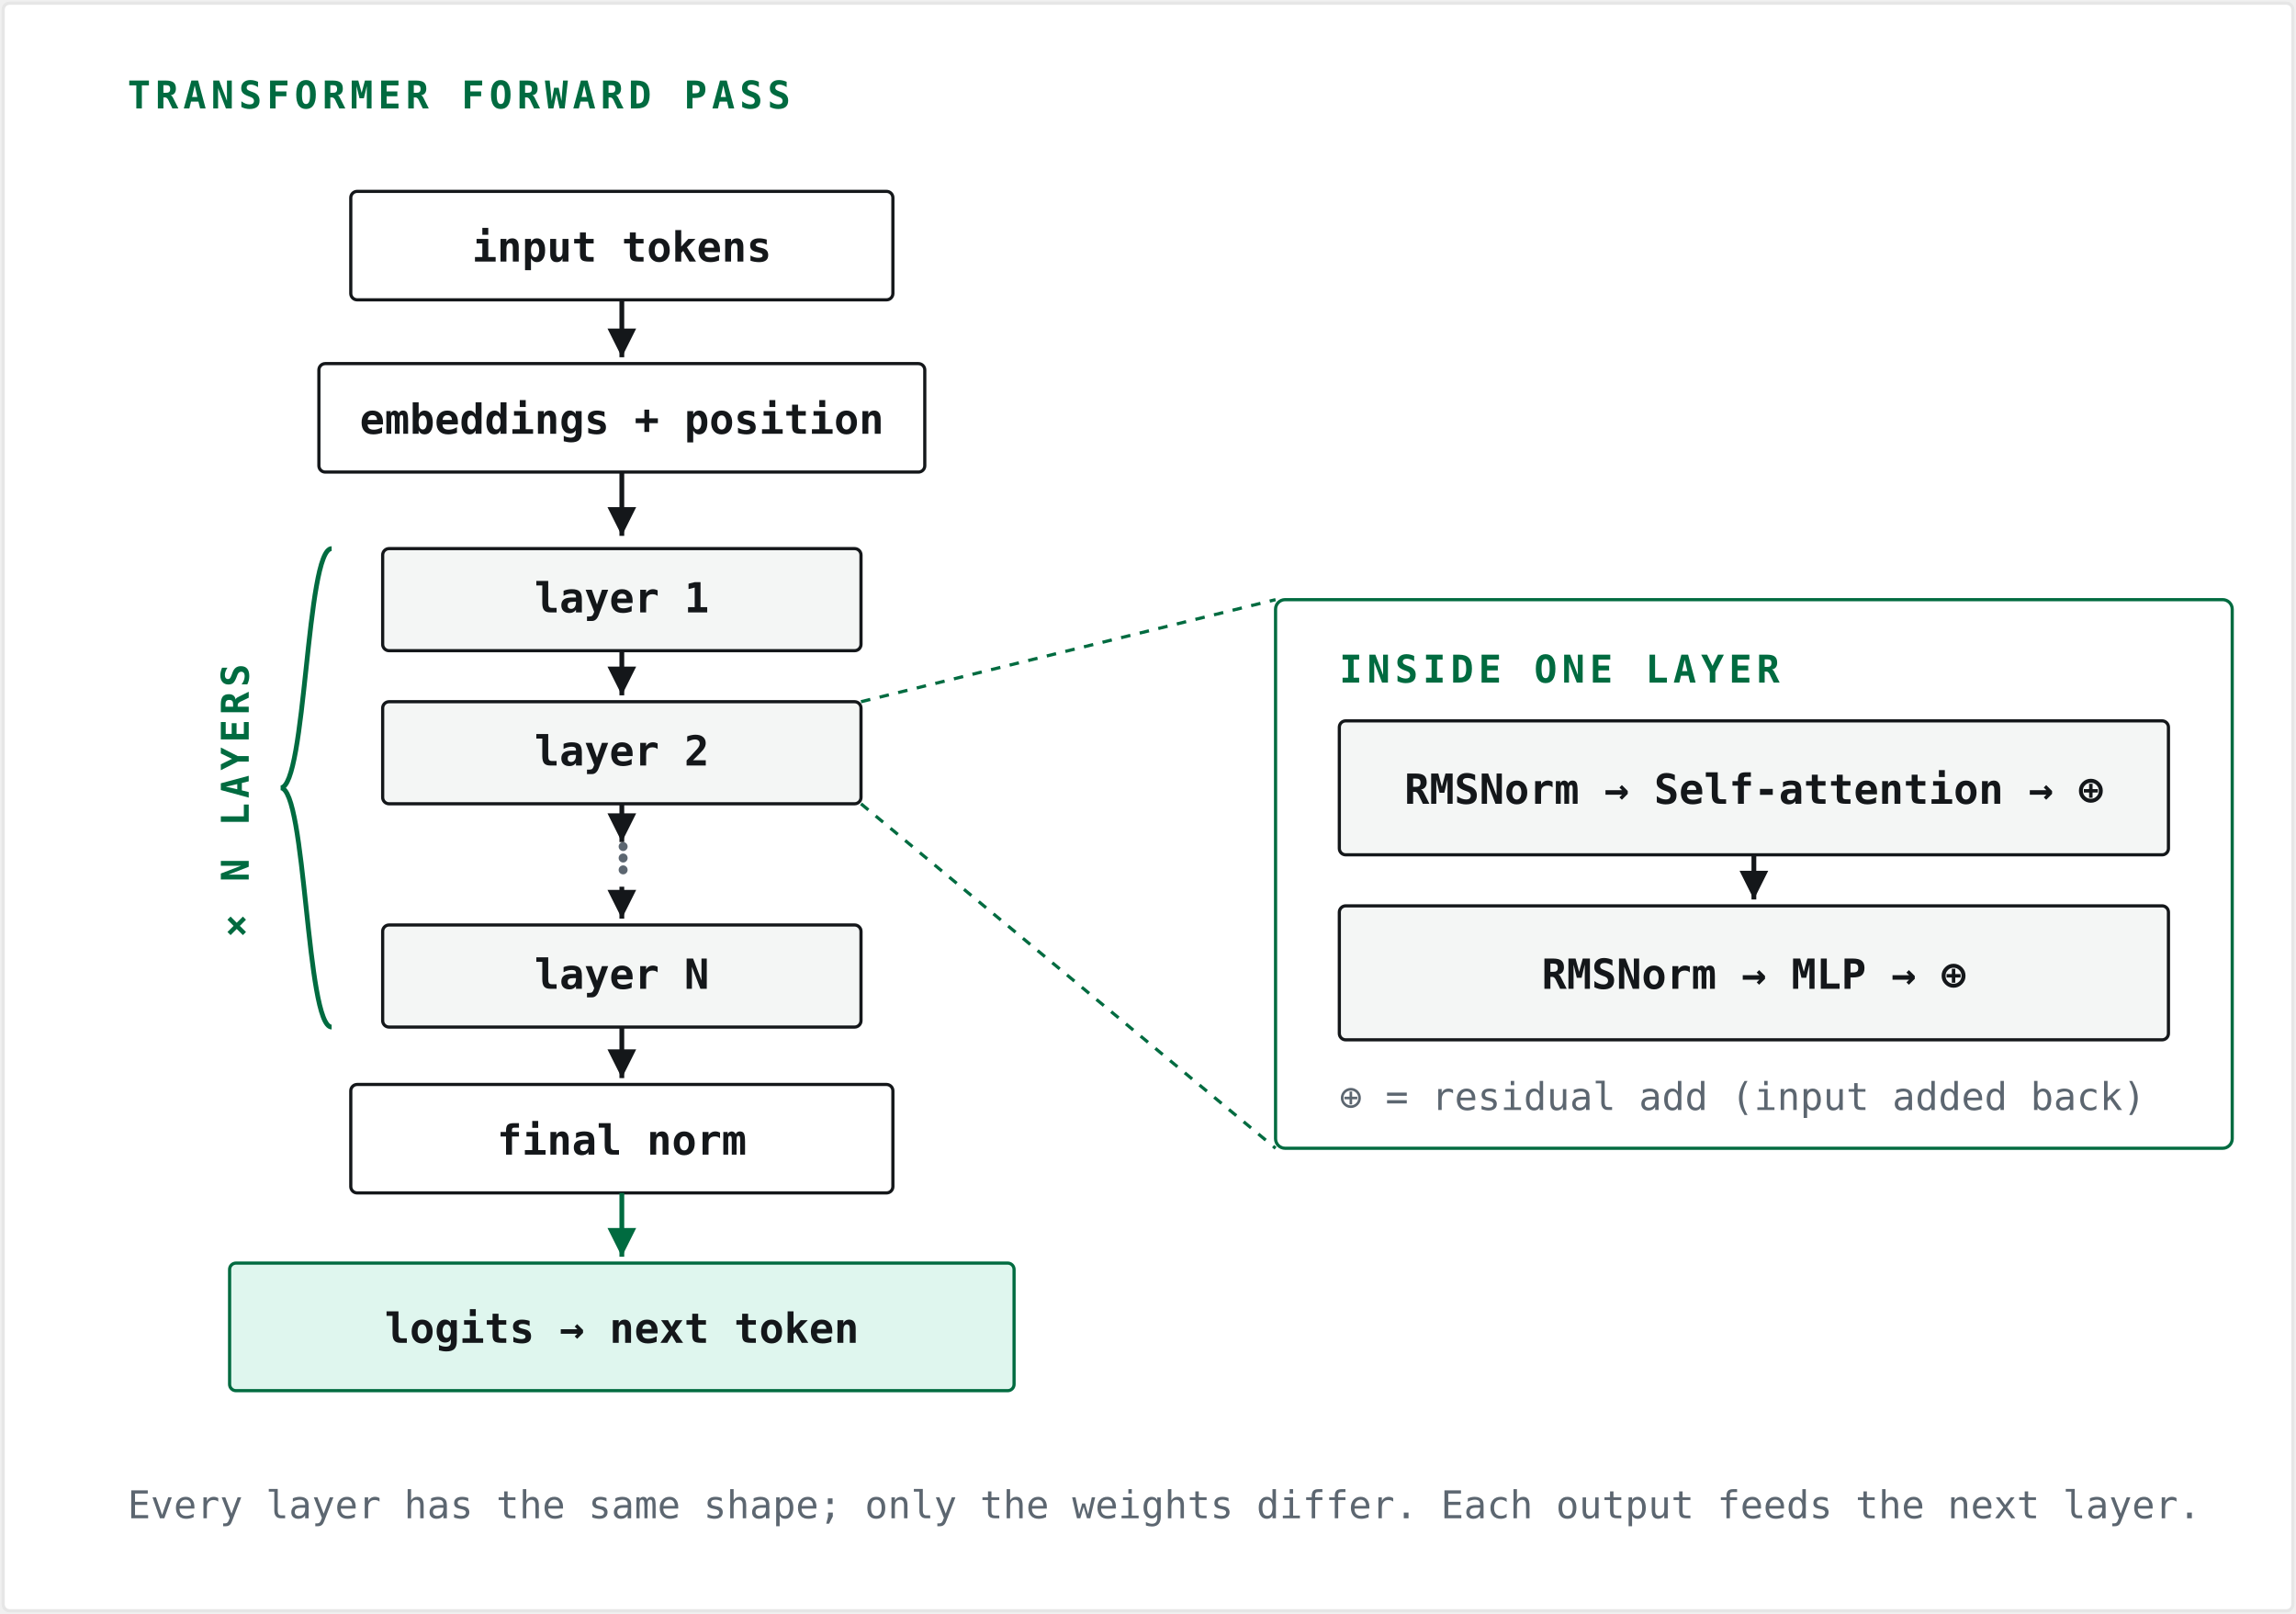
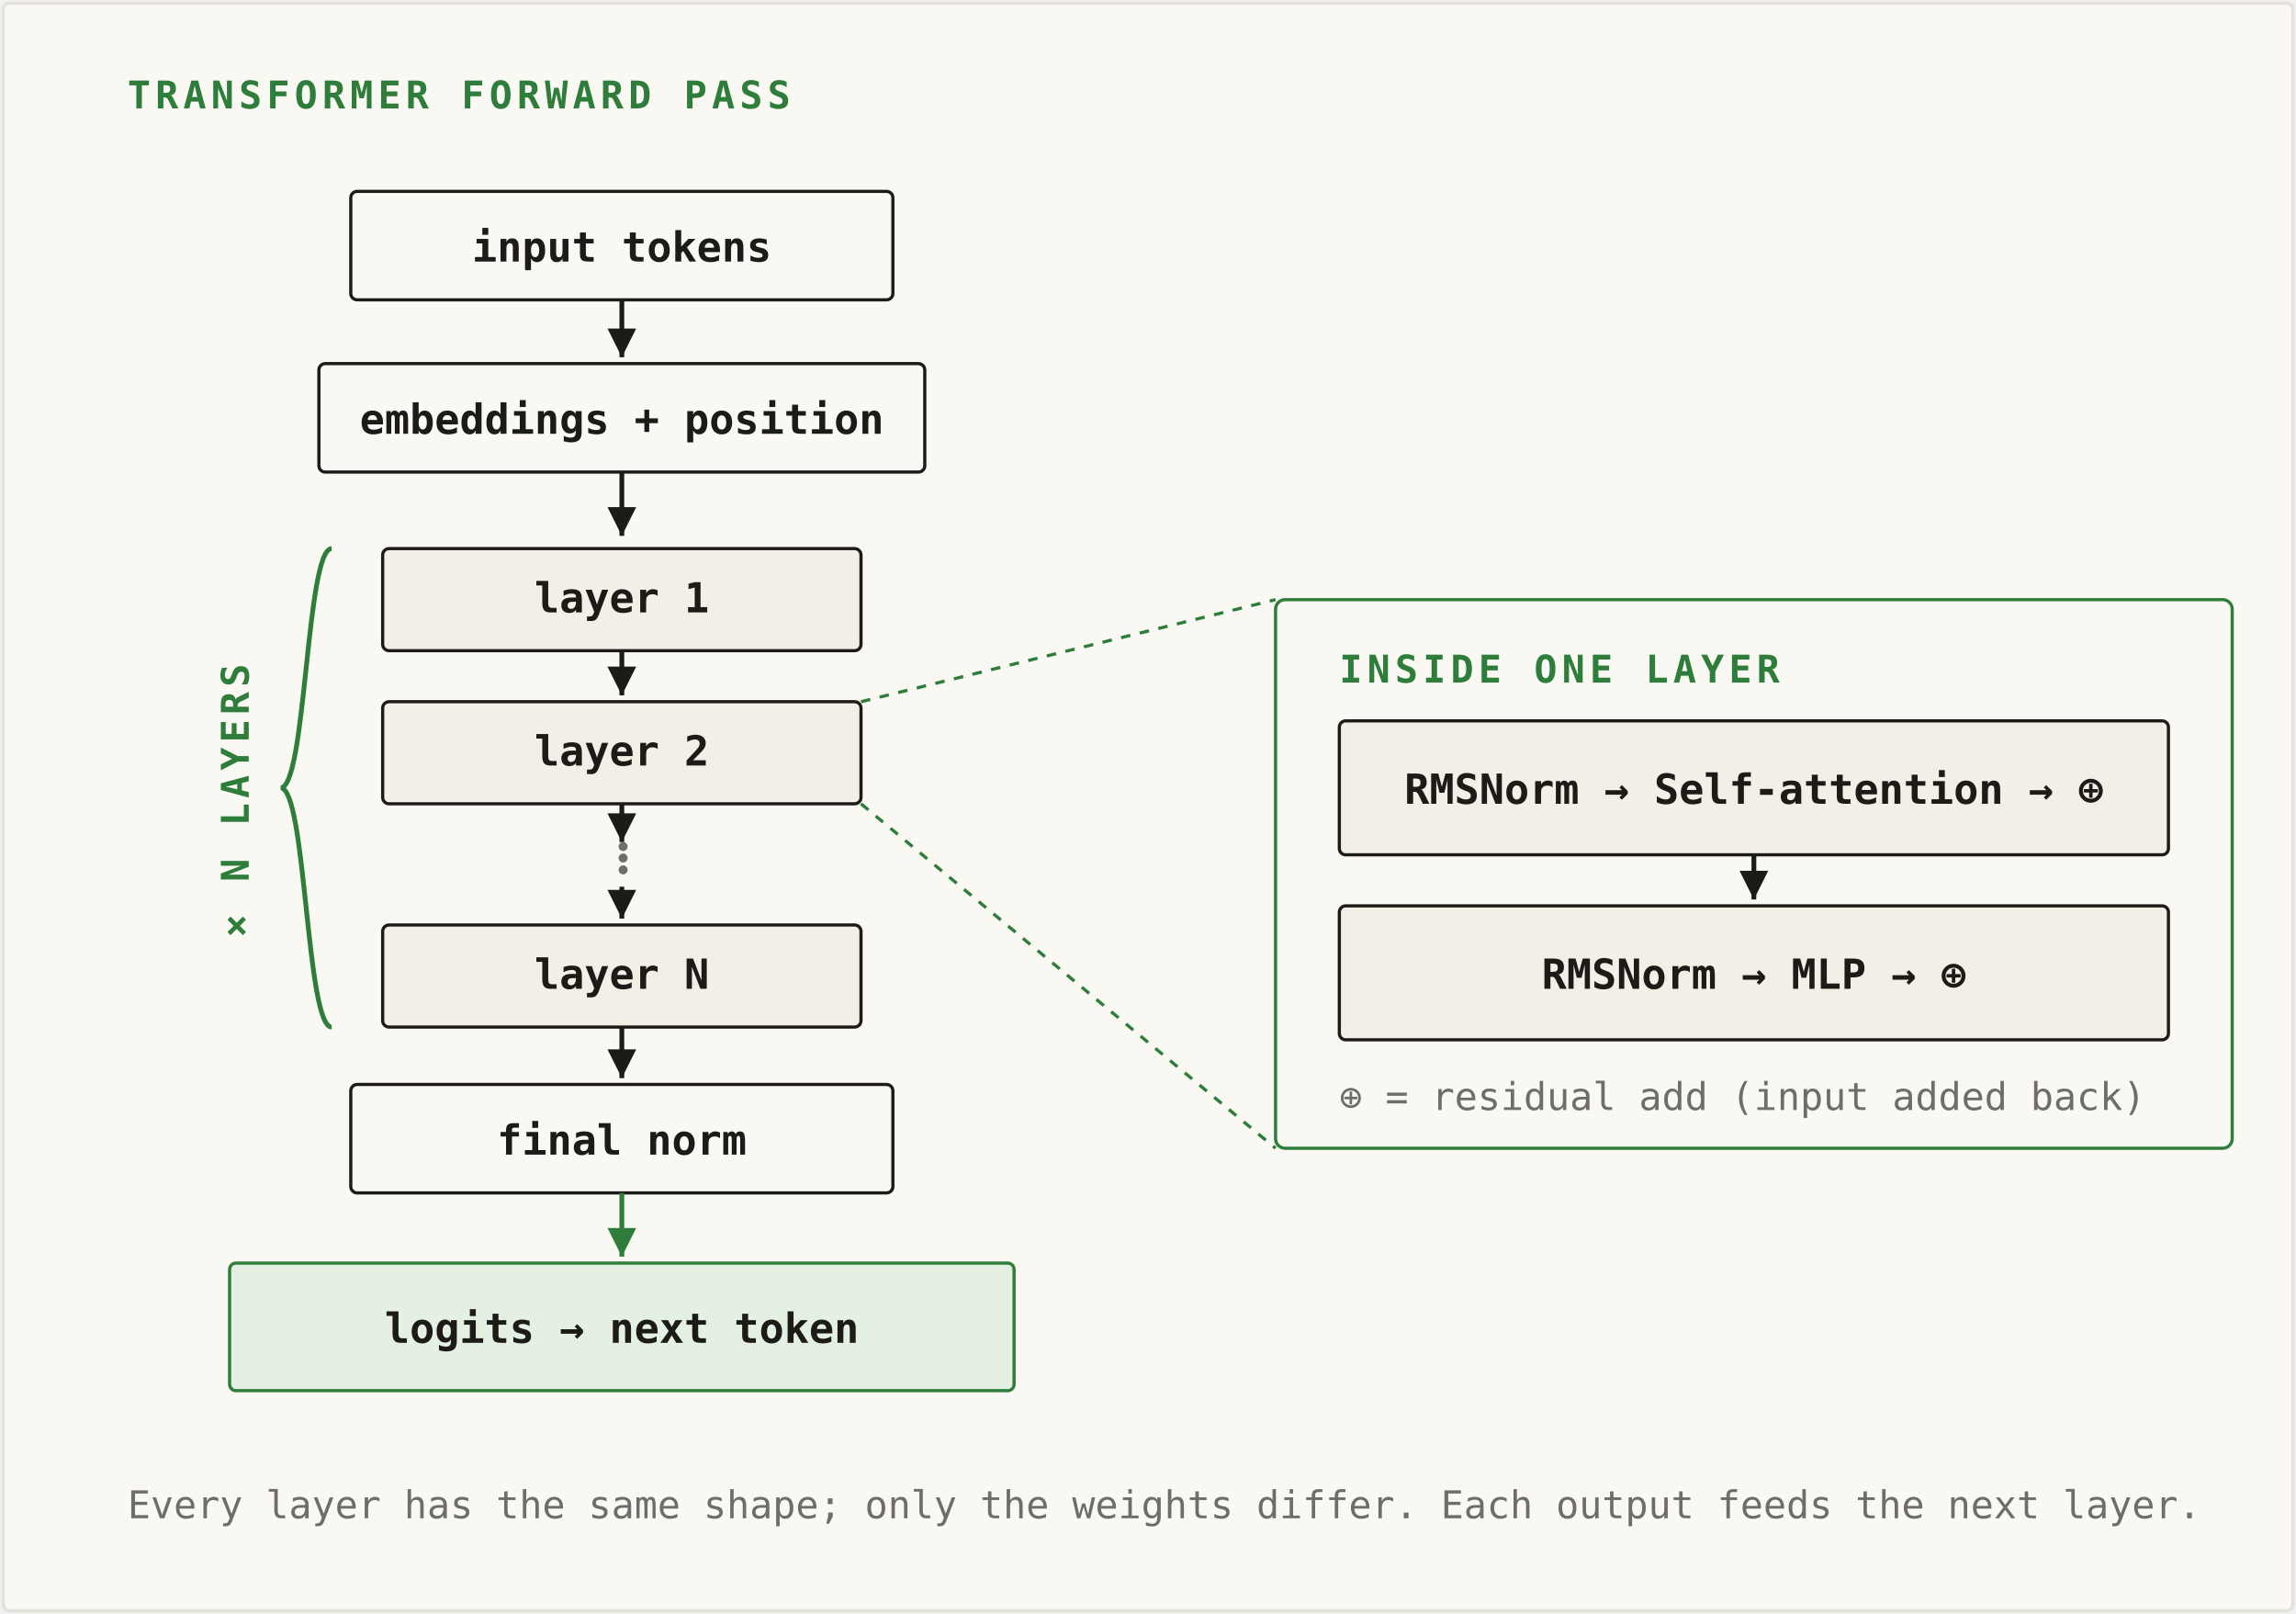
<svg xmlns="http://www.w3.org/2000/svg" viewBox="0 0 720 506" role="img" aria-label="A transformer forward pass: tokens become embeddings, then flow through a stack of N identical decoder layers (layer 1, layer 2, and so on to layer N), each layer's output feeding the next. A zoom callout shows that one layer contains a normalized self-attention sublayer and a normalized MLP sublayer, each wrapped in a residual add. After the stack, a final norm projects to a next-token distribution.">
  <style>
-     .bg    { fill:#ffffff; stroke:#e6e6e6; }
-     .box   { fill:#ffffff; stroke:#14171a; }
-     .layer { fill:#f4f6f5; stroke:#14171a; }
-     .panel { fill:#ffffff; stroke:#006b40; }
-     .sub   { fill:#f4f6f5; stroke:#14171a; }
-     .out   { fill:#dff6ee; stroke:#006b40; }
-     .tx    { font:600 13px 'JetBrains Mono',ui-monospace,monospace; fill:#14171a; }
-     .ey    { font:600 12px 'JetBrains Mono',ui-monospace,monospace; letter-spacing:1.5px; fill:#006b40; }
-     .cap   { font:400 12px 'JetBrains Mono',ui-monospace,monospace; fill:#5c6670; }
-     .dots  { font:700 20px 'JetBrains Mono',ui-monospace,monospace; fill:#5c6670; }
-     .arr   { stroke:#14171a; stroke-width:1.5; fill:none; }
-     .arrg  { stroke:#006b40; stroke-width:1.5; fill:none; }
-     .zoom  { stroke:#006b40; stroke-width:1; fill:none; stroke-dasharray:3 3; }
-     .brace { stroke:#006b40; stroke-width:1.5; fill:none; }
+     .bg    { fill:#faf8f3; stroke:#e4e1da; }
+     .box   { fill:#faf8f3; stroke:#1c1b17; }
+     .layer { fill:#f3efe7; stroke:#1c1b17; }
+     .panel { fill:#faf8f3; stroke:#2f7d3b; }
+     .sub   { fill:#f3efe7; stroke:#1c1b17; }
+     .out   { fill:#e4f0e1; stroke:#2f7d3b; }
+     .tx    { font:600 13px 'JetBrains Mono',ui-monospace,monospace; fill:#1c1b17; }
+     .ey    { font:600 12px 'JetBrains Mono',ui-monospace,monospace; letter-spacing:1.5px; fill:#2f7d3b; }
+     .cap   { font:400 12px 'JetBrains Mono',ui-monospace,monospace; fill:#6f6d68; }
+     .dots  { font:700 20px 'JetBrains Mono',ui-monospace,monospace; fill:#6f6d68; }
+     .arr   { stroke:#1c1b17; stroke-width:1.5; fill:none; }
+     .arrg  { stroke:#2f7d3b; stroke-width:1.5; fill:none; }
+     .zoom  { stroke:#2f7d3b; stroke-width:1; fill:none; stroke-dasharray:3 3; }
+     .brace { stroke:#2f7d3b; stroke-width:1.5; fill:none; }
  </style>
  <defs>
    <marker id="ai" markerWidth="8" markerHeight="8" refX="6" refY="3" orient="auto">
-       <path d="M0,0 L6,3 L0,6 Z" fill="#14171a" />
+       <path d="M0,0 L6,3 L0,6 Z" fill="#1c1b17" />
    </marker>
    <marker id="ag" markerWidth="8" markerHeight="8" refX="6" refY="3" orient="auto">
-       <path d="M0,0 L6,3 L0,6 Z" fill="#006b40" />
+       <path d="M0,0 L6,3 L0,6 Z" fill="#2f7d3b" />
    </marker>
  </defs>
  <rect class="bg" x="1" y="1" width="718" height="504" rx="2" />
  <text class="ey" x="40" y="34">TRANSFORMER FORWARD PASS</text>
  <g transform="translate(0,38)">
    <rect class="box" x="110" y="22" width="170" height="34" rx="2" />
    <text class="tx" x="195" y="44" text-anchor="middle">input tokens</text>
    <path class="arr" d="M195,56 L195,74" marker-end="url(#ai)" />
    <rect class="box" x="100" y="76" width="190" height="34" rx="2" />
    <text class="tx" x="195" y="98" text-anchor="middle">embeddings + position</text>
    <path class="arr" d="M195,110 L195,130" marker-end="url(#ai)" />
    <rect class="layer" x="120" y="134" width="150" height="32" rx="2" />
    <text class="tx" x="195" y="154" text-anchor="middle">layer 1</text>
    <path class="arr" d="M195,166 L195,180" marker-end="url(#ai)" />
    <rect class="layer" x="120" y="182" width="150" height="32" rx="2" />
    <text class="tx" x="195" y="202" text-anchor="middle">layer 2</text>
    <text class="dots" x="195" y="236" text-anchor="middle">⋮</text>
    <path class="arr" d="M195,214 L195,226" marker-end="url(#ai)" />
    <path class="arr" d="M195,240 L195,250" marker-end="url(#ai)" />
    <rect class="layer" x="120" y="252" width="150" height="32" rx="2" />
    <text class="tx" x="195" y="272" text-anchor="middle">layer N</text>
    <path class="arr" d="M195,284 L195,300" marker-end="url(#ai)" />
    <path class="brace" d="M104,134 C96,134 96,209 88,209 C96,209 96,284 104,284" />
    <text class="ey" x="78" y="213" text-anchor="middle" transform="rotate(-90 78 213)">× N LAYERS</text>
    <rect class="box" x="110" y="302" width="170" height="34" rx="2" />
    <text class="tx" x="195" y="324" text-anchor="middle">final norm</text>
    <path class="arrg" d="M195,336 L195,356" marker-end="url(#ag)" />
    <rect class="out" x="72" y="358" width="246" height="40" rx="2" />
    <text class="tx" x="195" y="383" text-anchor="middle">logits → next token</text>
    <path class="zoom" d="M270,182 L400,150" />
    <path class="zoom" d="M270,214 L400,322" />
    <rect class="panel" x="400" y="150" width="300" height="172" rx="3" />
    <text class="ey" x="420" y="176">INSIDE ONE LAYER</text>
    <rect class="sub" x="420" y="188" width="260" height="42" rx="2" />
    <text class="tx" x="550" y="214" text-anchor="middle">RMSNorm → Self-attention → ⊕</text>
    <path class="arr" d="M550,230 L550,244" marker-end="url(#ai)" />
    <rect class="sub" x="420" y="246" width="260" height="42" rx="2" />
    <text class="tx" x="550" y="272" text-anchor="middle">RMSNorm → MLP → ⊕</text>
    <text class="cap" x="420" y="310">⊕ = residual add (input added back)</text>
    <text class="cap" x="40" y="438">Every layer has the same shape; only the weights differ. Each output feeds the next layer.</text>
  </g>
</svg>
